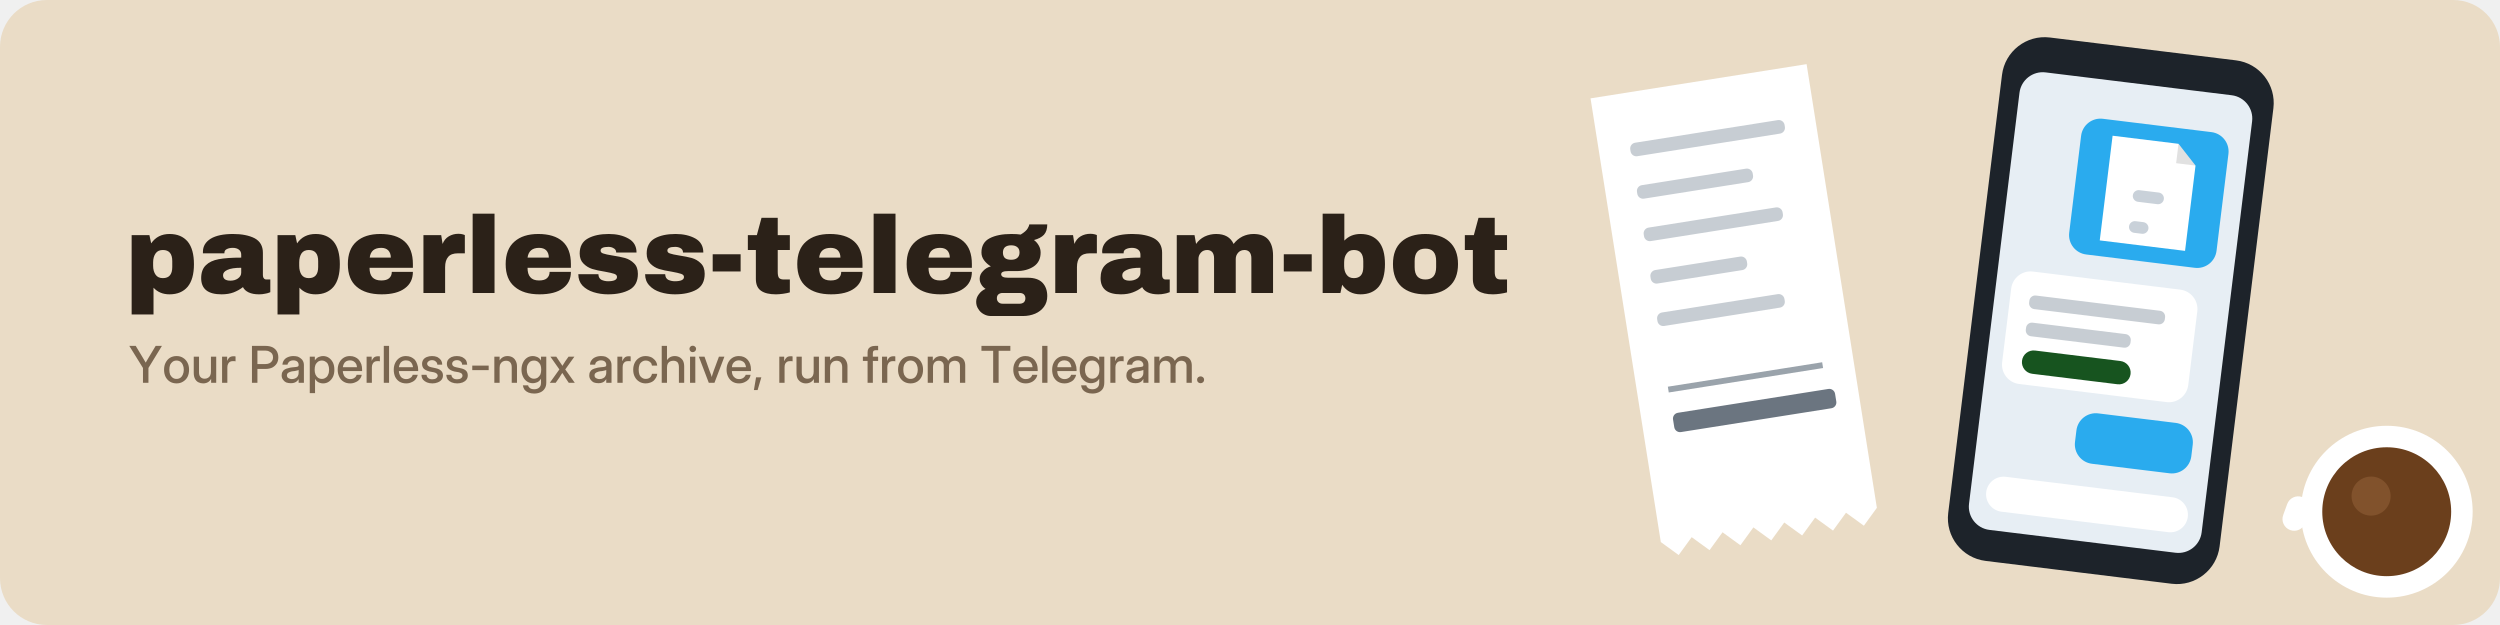
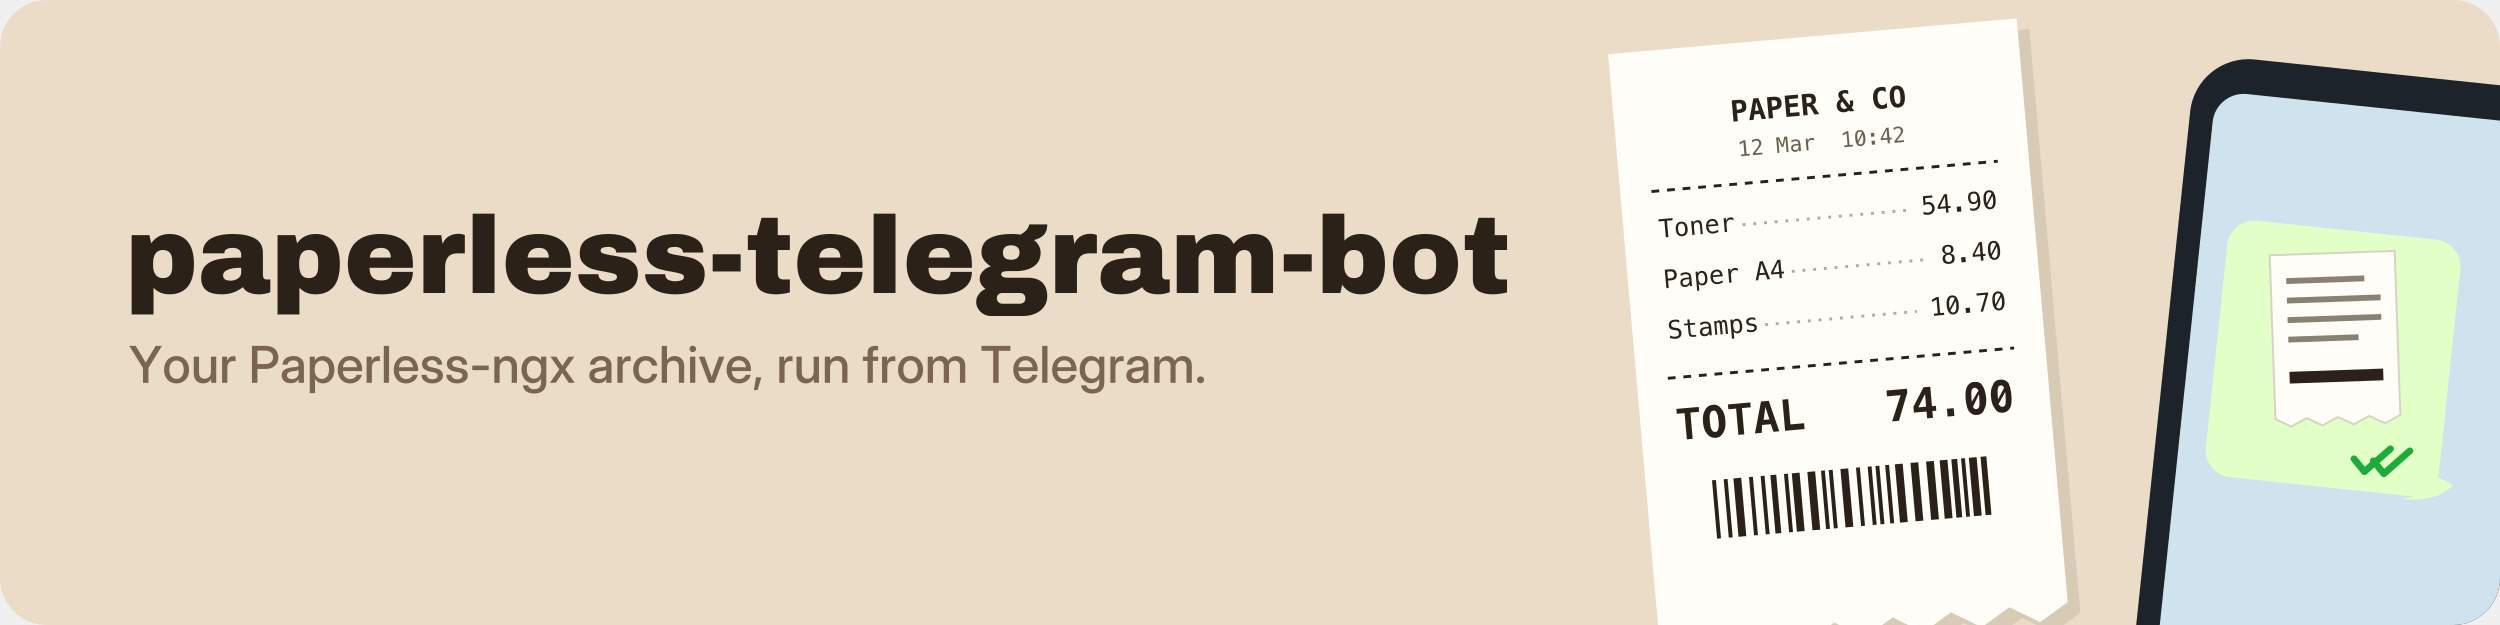
<svg xmlns="http://www.w3.org/2000/svg" viewBox="0 0 1280 320" width="1280" height="320" role="img" aria-label="paperless-telegram-bot">
  <defs>
    <clipPath id="c">
      <rect width="1280" height="320" rx="24" />
    </clipPath>
  </defs>
  <g clip-path="url(#c)">
    <rect width="1280" height="320" fill="#eadcc6" />
    <path fill="#2b2118" d="m99.3 135.3q0 7.6-3.2 11.5-3.3 3.9-9.3 3.9-5.1 0-8.2-3.4l0 13.7-11.2 0 0-40.6 9.1 0 .9 4.2q3.3-4.8 9.4-4.8 6 0 9.3 3.9 3.2 3.9 3.2 11.6zm-20.9-1l0 1.8q0 2.8 1.3 4.6 1.2 1.7 3.7 1.7 4.8 0 4.8-5.7l0-3q0-5.7-4.8-5.7-2.5 0-3.7 1.7-1.3 1.8-1.3 4.6zm56.2-4.9l0 11.5q0 1 .5 1.6 .4.6 1.3.6l2 0 0 6.5q-.1.1-.8.3-.7.3-2 .5-1.3.3-3 .3-3.2 0-5.3-1-2.1-1-2.9-2.7-2.2 1.7-4.8 2.7-2.6 1-6.2 1-10.4 0-10.4-8.3 0-4.3 2.4-6.6 2.3-2.3 6.6-3.1 4.4-.8 11.5-.8l0-1.5q0-1.7-1.2-2.6-1.2-.9-3.1-.9-1.8 0-3 .6-1.3.6-1.3 1.9l0 .3-11 0q0-.3 0-.8 0-4.2 4-6.7 4-2.4 11.4-2.4 6.8 0 11.1 2.2 4.2 2.3 4.2 7.4zm-20.4 11.5q0 2.8 3.8 2.8 2.2 0 3.8-1.1 1.7-1.2 1.7-3l0-2.5q-4.8 0-7.1 1.1-2.2 1-2.2 2.7zm59.8-5.6q0 7.6-3.2 11.5-3.3 3.9-9.2 3.9-5.2 0-8.3-3.4l0 13.7-11.2 0 0-40.6 9.1 0 .9 4.2q3.3-4.8 9.5-4.8 5.9 0 9.2 3.9 3.2 3.9 3.2 11.6zm-20.8-1l0 1.8q0 2.8 1.2 4.6 1.2 1.7 3.7 1.7 4.8 0 4.8-5.7l0-3q0-5.7-4.8-5.7-2.5 0-3.7 1.7-1.2 1.8-1.2 4.6zm58.2.9l0 1.9-22.2 0q0 3.2 1.4 4.8 1.5 1.7 4.6 1.7 2.8 0 4.1-1.2 1.3-1.2 1.3-3.2l10.8 0q0 5.4-4.1 8.4-4.1 3.1-11.9 3.1-8.3 0-12.8-3.9-4.5-3.8-4.5-11.6 0-7.6 4.4-11.5 4.4-3.9 12.2-3.9 8.1 0 12.4 3.8 4.3 3.8 4.3 11.6zm-22.1-3.3l10.8 0q0-2.3-1.3-3.7-1.3-1.3-3.6-1.3-5.3 0-5.9 5zm48.7-11.5l0 9.3-3.5 0q-3.5 0-5 1.8-1.6 1.8-1.6 5.3l0 13.2-11.1 0 0-29.6 9.1 0 .7 4.5q1-2.6 3.2-3.9 2.2-1.3 4.9-1.3 1.3 0 2.3.3 1 .3 1 .4zm4 29.6l0-40.6 11.2 0 0 40.6zm50.3-14.8l0 1.9-22.2 0q0 3.2 1.4 4.8 1.4 1.7 4.5 1.7 2.8 0 4.1-1.2 1.3-1.2 1.3-3.2l10.9 0q0 5.4-4.1 8.4-4.1 3.1-12 3.1-8.2 0-12.7-3.9-4.6-3.8-4.6-11.6 0-7.6 4.5-11.5 4.4-3.9 12.2-3.9 8.1 0 12.4 3.8 4.3 3.8 4.3 11.6zm-22.2-3.3l10.9 0q0-2.3-1.3-3.7-1.3-1.3-3.7-1.3-5.2 0-5.9 5zm55.8-2.6l-10.4 0q0-1.6-1.5-2.3-1-.6-2.5-.6-4 0-4 1.9 0 1.1 1.4 1.5 1.4.5 4.6 1 3.9.6 6.5 1.3 2.7.8 4.6 2.7 2 1.9 2 5.4 0 5.7-4.2 8.1-4.3 2.4-11.1 2.4-3.9 0-7.4-1.1-3.5-1.1-5.7-3.4-2.1-2.3-2.1-5.8l10.3 0 0 .2q.1 1.9 1.6 2.7 1.6.7 3.3.7 4.6 0 4.6-2.2 0-1.1-1.4-1.6-1.5-.5-4.8-1.1-3.9-.6-6.5-1.4-2.5-.8-4.4-2.7-2-1.9-2-5.2 0-5.4 4.2-7.7 4.1-2.3 10.7-2.3 5.9 0 10 2.3 4.2 2.3 4.2 7.2zm34.2 0l-10.4 0q0-1.6-1.4-2.3-1.1-.6-2.6-.6-4 0-4 1.9 0 1.1 1.4 1.5 1.4.5 4.6 1 3.9.6 6.5 1.3 2.7.8 4.6 2.7 2 1.9 2 5.4 0 5.7-4.2 8.1-4.3 2.4-11.1 2.4-3.9 0-7.4-1.1-3.5-1.1-5.6-3.4-2.2-2.3-2.2-5.8l10.3 0 0 .2q.1 1.9 1.6 2.7 1.6.7 3.3.7 4.7 0 4.7-2.2 0-1.1-1.5-1.6-1.5-.5-4.8-1.1-3.9-.6-6.5-1.4-2.5-.8-4.4-2.7-1.9-1.9-1.9-5.2 0-5.4 4.1-7.7 4.1-2.3 10.7-2.3 5.9 0 10.1 2.3 4.1 2.3 4.1 7.2zm4.8 9.7l0-8.8 14.3 0 0 8.8zm39.5-18.6l0 7.6-6.2 0 0 11.2q0 2.1.6 3 .7.9 2.5.9l3.1 0 0 6.6q-1.3.4-3.4.7-2.2.3-3.7.3-5 0-7.6-1.8-2.7-1.8-2.7-6.1l0-14.8-4.1 0 0-7.6 4.6 0 2.4-8.9 8.3 0 0 8.9zm37.2 14.8l0 1.9-22.2 0q0 3.2 1.4 4.8 1.4 1.7 4.5 1.7 2.8 0 4.1-1.2 1.3-1.2 1.3-3.2l10.9 0q0 5.4-4.1 8.4-4.1 3.1-12 3.1-8.2 0-12.7-3.9-4.6-3.8-4.6-11.6 0-7.6 4.5-11.5 4.4-3.9 12.2-3.9 8.1 0 12.4 3.8 4.3 3.8 4.3 11.6zm-22.2-3.3l10.9 0q0-2.3-1.3-3.7-1.3-1.3-3.7-1.3-5.3 0-5.9 5zm27.9 18.1l0-40.6 11.2 0 0 40.6zm50.3-14.8l0 1.9-22.2 0q0 3.2 1.4 4.8 1.4 1.7 4.5 1.7 2.8 0 4.1-1.2 1.3-1.2 1.3-3.2l10.9 0q0 5.4-4.1 8.4-4.1 3.1-12 3.1-8.2 0-12.7-3.9-4.6-3.8-4.6-11.6 0-7.6 4.5-11.5 4.4-3.9 12.2-3.9 8.1 0 12.4 3.8 4.3 3.8 4.3 11.6zm-22.2-3.3l10.9 0q0-2.3-1.3-3.7-1.3-1.3-3.7-1.3-5.3 0-5.9 5zm54-9q1.6 1.2 2.5 2.9 .9 1.6.9 3.5 0 4.7-3.5 7.1-3.6 2.4-8.9 2.4l-4.3 0q-3.5 0-3.5 1.6 0 .8.8 1.3 .8.5 2.7.5l10.1 0q5 0 7.5 2.5 2.5 2.6 2.5 6.9 0 3.2-1.7 5.5-1.7 2.3-4.5 3.5-2.9 1.2-6.2 1.2l-16.5 0q-2 0-3.7-1-1.7-.9-2.7-2.6-1.1-1.6-1.1-3.7 0-2.1 1.4-3.9 1.3-1.8 3.4-2.7-1.4-.9-2.2-2.3-.8-1.3-.8-2.9 0-2.2 1.7-3.9 1.6-1.8 4-2.4-2.2-1.4-3.5-3.2-1.3-1.8-1.3-3.9 0-5.1 4.2-7.3 4.2-2.2 11.1-2.2 3 0 4.8.3 2.8-1.7 3.6-3.2 .8-1.4.8-2l9.2 0q0 3.4-1.7 5.3-1.7 1.8-5.1 2.7zm-15.9 6.4q0 1.8 1 2.8 1.1.9 3.2.9 2 0 3.1-.9 1.2-1 1.2-2.8 0-1.9-1.2-2.8-1.1-.9-3.1-.9-1.9 0-3.1.9-1.1 1-1.1 2.8zm-3.1 23.4q0 1.3.9 2.1 .8.7 2 .7l8.8 0q1.2 0 2.1-.7 .8-.8.8-2.1 0-1.2-.8-2-.8-.7-2.1-.7l-8.8 0q-1.2 0-2.1.7-.8.7-.8 2zm51.2-32.3l0 9.3-3.6 0q-3.5 0-5 1.8-1.6 1.8-1.6 5.3l0 13.2-11.1 0 0-29.6 9.1 0 .7 4.5q1-2.6 3.2-3.9 2.2-1.3 5-1.3 1.2 0 2.3.3 1 .3 1 .4zm33.4 9l0 11.5q0 1 .5 1.6 .4.6 1.3.6l2.1 0 0 6.5q-.2.1-.9.3-.7.3-2 .5-1.3.3-3 .3-3.2 0-5.3-1-2.1-1-2.9-2.7-2.1 1.7-4.8 2.7-2.6 1-6.1 1-10.4 0-10.4-8.3 0-4.3 2.3-6.6 2.3-2.3 6.7-3.1 4.3-.8 11.4-.8l0-1.5q0-1.7-1.2-2.6-1.2-.9-3.1-.9-1.7 0-3 .6-1.3.6-1.3 1.9l0 .3-10.9 0q-.1-.3-.1-.8 0-4.2 4-6.7 4-2.4 11.5-2.4 6.7 0 11 2.2 4.2 2.3 4.2 7.4zm-20.4 11.5q0 2.8 3.8 2.8 2.2 0 3.9-1.1 1.6-1.2 1.6-3l0-2.5q-4.8 0-7 1.1-2.3 1-2.3 2.7zm77.2-10.1l0 19.2-11.1 0 0-17.8q0-1.9-.9-3.1-1-1.1-2.6-1.1-2 0-3.2 1.3-1.3 1.4-1.3 3.3l0 17.4-11.1 0 0-17.8q0-1.9-.9-3.1-1-1.1-2.6-1.1-2 0-3.2 1.3-1.3 1.4-1.3 3.3l0 17.4-11.1 0 0-29.6 9.1 0 .8 4.5q1.6-2.4 4.4-3.8 2.8-1.3 5.9-1.3 6.6 0 8.9 5.1 1.8-2.4 4.5-3.8 2.7-1.3 5.7-1.3 5 0 7.5 2.8 2.5 2.9 2.5 8.2zm5.5 8.2l0-8.8 14.3 0 0 8.8zm39.3-19.2q6 0 9.3 3.9 3.2 3.8 3.2 11.5 0 7.6-3.2 11.6-3.3 3.9-9.3 3.9-6.1 0-9.4-4.9l-.9 4.2-9.1 0 0-40.6 11.1 0 0 13.8q3.2-3.4 8.3-3.4zm-8.4 14.5l0 1.9q0 2.8 1.3 4.5 1.2 1.7 3.7 1.7 4.8 0 4.8-5.7l0-2.9q0-5.8-4.8-5.8-2.5 0-3.7 1.8-1.3 1.7-1.3 4.5zm58.3.9q0 7.6-4.5 11.5-4.4 4-12.2 4-7.8 0-12.2-3.9-4.4-4-4.4-11.6 0-7.6 4.4-11.5 4.4-3.9 12.2-3.9 7.8 0 12.2 3.9 4.5 4 4.5 11.5zm-22.2-1.6l0 3.2q0 6.3 5.5 6.3 5.5 0 5.5-6.3l0-3.2q0-6.3-5.5-6.3-5.5 0-5.5 6.3zm47.3-13.2l0 7.6-6.3 0 0 11.2q0 2.1.7 3 .6.9 2.4.9l3.2 0 0 6.6q-1.4.4-3.5.7-2.1.3-3.7.3-4.9 0-7.6-1.8-2.7-1.8-2.7-6.1l0-14.8-4.1 0 0-7.6 4.6 0 2.4-8.9 8.3 0 0 8.9z" />
    <path fill="#7a6650" d="m73.2 196l0-7.6-7-11.3 3.3 0 3.6 6q.5.8 1 1.7 .5.9 1 1.7l-1 0q.5-.8 1-1.7 .5-.9 1-1.7l3.6-6 3.2 0-6.9 11.3 0 7.6zm17.2.3q-1.9 0-3.4-.9-1.4-.9-2.2-2.4-.8-1.6-.8-3.7 0-2.1.8-3.6 .8-1.6 2.2-2.5 1.5-.9 3.4-.9 1.9 0 3.3.9 1.5.9 2.3 2.5 .8 1.5.8 3.6 0 2.1-.8 3.7-.8 1.5-2.3 2.4-1.4.9-3.3.9zm0-2.3q1.1 0 2-.6 .8-.6 1.2-1.6 .5-1.1.5-2.5 0-1.4-.5-2.5-.4-1-1.2-1.6-.9-.6-2-.6-1.2 0-2 .6-.8.6-1.3 1.6-.4 1.1-.4 2.5 0 1.4.4 2.5 .5 1 1.3 1.6 .8.6 2 .6zm13.6 2.3q-1.3 0-2.5-.6-1.1-.6-1.7-1.8-.6-1.2-.6-3l0-8.3 2.7 0 0 8q0 1.6.7 2.4 .8.9 2.2.9 .9 0 1.6-.4 .8-.4 1.2-1.2 .4-.8.4-2l0-7.7 2.7 0 0 13.4-2.6 0 0-3.3 .6 0q-.7 1.8-1.8 2.7-1.2.9-2.9.9zm9.7-.3l0-13.4 2.6 0 0 2.2 0 0q.4-1.1 1.2-1.8 .8-.6 2.1-.6 .3 0 .5 0 .3.1.5.1l0 2.5q-.2 0-.6-.1-.4 0-.9 0-.7 0-1.3.3-.7.4-1 1.1-.4.7-.4 1.8l0 7.9zm15.3 0l0-18.9 7 0q2 0 3.5.7 1.4.7 2.2 2 .8 1.4.8 3.2 0 1.8-.8 3.1-.8 1.3-2.3 2.1-1.5.7-3.5.7l-5.5 0 0-2.5 5.4 0q1.3 0 2.1-.4 .9-.4 1.4-1.2 .5-.8.5-1.8 0-1.1-.5-1.9-.5-.7-1.4-1.1-.8-.5-2.1-.5l-4 0 0 16.5zm19.9.2q-1.3 0-2.4-.4-1-.5-1.6-1.4-.7-.9-.7-2.2 0-1.2.5-1.9 .4-.8 1.2-1.2 .7-.4 1.7-.6 .9-.3 1.9-.4 1.3-.1 2-.2 .8-.1 1.1-.3 .3-.2.3-.7l0-.1q0-.7-.3-1.2-.3-.5-.9-.8-.7-.3-1.5-.3-.9 0-1.5.3-.7.3-1 .8-.4.5-.5 1.1l-2.6 0q.1-1.3.8-2.3 .7-1 1.9-1.5 1.3-.6 2.9-.6 1.3 0 2.3.3 .9.4 1.6 1 .7.5 1.1 1.4 .4.8.4 1.8l0 9.2-2.7 0 0-1.9 0 0q-.3.5-.8 1-.5.5-1.3.8-.7.3-1.9.3zm.5-2.1q1.2 0 2-.5 .8-.4 1.1-1.1 .4-.7.4-1.5l0-1.6q-.1.1-.4.2-.4.1-.8.2-.4.1-1 .2-.5.1-1 .1-.7.1-1.4.4-.6.2-1 .6-.4.4-.4 1.1 0 .6.3 1 .3.4.9.6 .6.3 1.3.3zm9.2 7.2l0-18.7 2.6 0 0 1.9 0 0q.5-.7 1.1-1.2 .6-.5 1.4-.7 .8-.3 1.7-.3 1.7 0 3 .9 1.3.9 2.1 2.5 .7 1.5.7 3.6 0 2.1-.7 3.6-.8 1.6-2.1 2.5-1.3.9-3 .9-.9 0-1.7-.3-.7-.2-1.3-.7-.7-.6-1.1-1.3l0 0 0 7.3zm6.2-7.3q1.1 0 1.9-.6 .9-.5 1.3-1.6 .5-1 .5-2.5 0-1.5-.5-2.6-.4-1-1.3-1.5-.8-.6-1.9-.6-1.1 0-2 .6-.8.6-1.3 1.6-.4 1.1-.4 2.5 0 1.4.4 2.4 .5 1.1 1.3 1.7 .9.6 2 .6zm14.5 2.3q-2 0-3.4-.9-1.5-.9-2.2-2.5-.8-1.6-.8-3.6 0-2 .8-3.6 .8-1.6 2.2-2.5 1.4-.9 3.2-.9 1.5 0 2.6.5 1.2.5 2 1.4 .8 1 1.3 2.3 .4 1.2.4 2.8l0 .7-11.3 0 0-2 9.9 0-1.2.6q0-1.2-.4-2.2-.5-.9-1.3-1.4-.8-.5-1.9-.5-1.1 0-2 .5-.8.5-1.2 1.4-.5 1-.5 2.2l0 1.2q0 1.2.5 2.2 .4 1 1.3 1.5 .8.6 2 .6 .9 0 1.6-.3 .6-.3 1.1-.8 .4-.4.6-1.1l2.6 0q-.2 1.3-1.1 2.3-.8 1-2.1 1.5-1.2.6-2.7.6zm8.4-.3l0-13.4 2.6 0 0 2.2 0 0q.4-1.1 1.2-1.8 .8-.6 2.1-.6 .3 0 .5 0 .3.1.4.1l0 2.5q-.1 0-.5-.1-.4 0-.9 0-.7 0-1.3.3-.7.4-1 1.1-.4.7-.4 1.8l0 7.9zm11.5-18.9l0 18.9-2.7 0 0-18.9zm8.8 19.2q-2 0-3.5-.9-1.4-.9-2.2-2.5-.7-1.6-.7-3.6 0-2 .8-3.6 .8-1.6 2.2-2.5 1.4-.9 3.2-.9 1.4 0 2.6.5 1.1.5 2 1.4 .8 1 1.2 2.3 .5 1.2.5 2.8l0 .7-11.3 0 0-2 9.9 0-1.2.6q0-1.2-.5-2.2-.4-.9-1.2-1.4-.8-.5-2-.5-1.1 0-1.9.5-.8.5-1.2 1.4-.5 1-.5 2.2l0 1.2q0 1.2.5 2.2 .4 1 1.2 1.5 .9.6 2.1.6 .9 0 1.5-.3 .7-.3 1.2-.8 .4-.4.6-1.1l2.6 0q-.3 1.3-1.1 2.3-.8 1-2.1 1.5-1.2.6-2.7.6zm13.4 0q-1.6 0-2.8-.5-1.2-.5-2-1.4-.8-1-.8-2.5l2.6 0q.1 1.1.9 1.7 .7.6 2 .6 1.3 0 2-.5 .8-.6.8-1.4 0-.6-.6-1.1-.5-.4-1.4-.6l-2.2-.4q-1.9-.5-2.9-1.4-.9-1-.9-2.5 0-1.2.6-2.1 .6-.9 1.8-1.4 1.2-.5 2.7-.5 1.5 0 2.7.5 1.1.6 1.8 1.5 .7 1 .7 2.4l-2.5 0q0-1-.8-1.6-.7-.7-1.9-.7-1.1 0-1.8.6-.7.5-.7 1.3 0 .6.6 1.1 .5.4 1.4.6l2.3.5q1.9.4 2.8 1.3 1 .9 1 2.4 0 1.3-.7 2.2-.7.9-2 1.4-1.2.5-2.7.5zm12.7 0q-1.5 0-2.8-.5-1.2-.5-2-1.4-.7-1-.8-2.5l2.6 0q.1 1.1.9 1.7 .7.6 2 .6 1.3 0 2-.5 .8-.6.8-1.4 0-.6-.5-1.1-.6-.4-1.4-.6l-2.3-.4q-1.9-.5-2.8-1.4-1-1-1-2.5 0-1.2.6-2.1 .7-.9 1.8-1.4 1.2-.5 2.7-.5 1.5 0 2.7.5 1.2.6 1.9 1.5 .6 1 .7 2.4l-2.6 0q0-1-.7-1.6-.7-.7-1.9-.7-1.2 0-1.9.6-.6.5-.6 1.3 0 .6.5 1.1 .5.4 1.4.6l2.3.5q2 .4 2.9 1.3 .9.9.9 2.4 0 1.3-.7 2.2-.7.9-1.9 1.4-1.3.5-2.8.5zm16.1-9.1l0 2.3-8.4 0 0-2.3zm5.6 1.1l0 7.7-2.7 0 0-13.4 2.7 0 0 3.3-.6 0q.6-1.8 1.8-2.7 1.2-.9 2.8-.9 1.4 0 2.5.6 1.1.6 1.7 1.8 .7 1.2.7 2.9l0 8.4-2.7 0 0-8q0-1.6-.8-2.5-.7-.8-2.1-.8-1 0-1.7.4-.7.4-1.1 1.1-.5.8-.5 2.1zm17.7 13.2q-1.6 0-2.9-.5-1.2-.5-2-1.4-.7-1-.9-2.3l2.7 0q.1.7.6 1.1 .4.5 1.1.7 .6.2 1.4.2 1.7 0 2.6-.9 .9-.8.9-2.5l0-2 0 0q-.5.8-1.1 1.3-.6.5-1.4.7-.8.3-1.7.3-1.7 0-3-.9-1.3-.9-2-2.4-.8-1.6-.8-3.6 0-2.1.8-3.7 .7-1.5 2-2.4 1.3-.9 3-.9 .9 0 1.7.3 .8.2 1.4.7 .7.5 1.1 1.3l0 0 0-2 2.7 0 0 13.2q0 2.1-.9 3.3-.8 1.2-2.2 1.8-1.4.6-3.1.6zm-.1-7.6q1.1 0 2-.6 .8-.6 1.3-1.6 .4-1.1.4-2.5 0-1.4-.4-2.4-.5-1-1.3-1.6-.9-.6-2-.6-1.1 0-1.9.5-.8.6-1.3 1.6-.5 1-.5 2.5 0 1.5.5 2.6 .5 1 1.3 1.5 .8.6 1.9.6zm8.1 2.1l5.5-7.7 0 1.7-5.2-7.4 3 0 1.6 2.4q.6.8 1.1 1.6 .5.8 1 1.6l-1.1 0q.5-.8 1-1.6 .5-.8 1-1.6l1.7-2.4 3 0-5.3 7.4 0-1.7 5.5 7.7-3.1 0-1.8-2.7q-.5-.8-1-1.6-.5-.7-1-1.5l1 0q-.5.8-1 1.5-.5.8-1 1.6l-1.9 2.7zm24.9.2q-1.3 0-2.4-.4-1-.5-1.6-1.4-.7-.9-.7-2.2 0-1.2.5-1.9 .4-.8 1.2-1.2 .7-.4 1.7-.6 .9-.3 1.9-.4 1.3-.1 2-.2 .8-.1 1.1-.3 .3-.2.3-.7l0-.1q0-.7-.3-1.2-.3-.5-.9-.8-.7-.3-1.5-.3-.9 0-1.5.3-.7.3-1.1.8-.3.5-.4 1.1l-2.6 0q0-1.3.8-2.3 .7-1 1.9-1.5 1.3-.6 2.9-.6 1.3 0 2.3.3 .9.4 1.6 1 .7.5 1.1 1.4 .4.8.4 1.8l0 9.2-2.7 0 0-1.9 0 0q-.3.5-.8 1-.5.5-1.3.8-.7.3-1.9.3zm.5-2.1q1.2 0 2-.5 .8-.4 1.1-1.1 .4-.7.4-1.5l0-1.6q-.1.1-.4.2-.4.1-.8.2-.4.1-1 .2-.5.1-1 .1-.7.1-1.4.4-.6.2-1 .6-.4.4-.4 1.1 0 .6.3 1 .3.4.9.6 .6.3 1.3.3zm9.2 1.9l0-13.4 2.5 0 0 2.2 .1 0q.4-1.1 1.2-1.8 .7-.6 2-.6 .3 0 .6 0 .2.1.4.1l0 2.5q-.1 0-.5-.1-.4 0-.9 0-.8 0-1.4.3-.6.4-1 1.1-.3.7-.3 1.8l0 7.9zm14.5.3q-1.9 0-3.3-.9-1.5-.9-2.3-2.5-.8-1.5-.8-3.6 0-2 .8-3.6 .8-1.6 2.3-2.5 1.4-.9 3.3-.9 1.2 0 2.3.4 1 .3 1.7 1 .8.6 1.3 1.5 .5.9.6 2l-2.7 0q-.1-.6-.3-1.1-.3-.4-.7-.8-.4-.3-.9-.5-.6-.2-1.3-.2-1.1 0-1.9.6-.9.6-1.3 1.6-.4 1.1-.4 2.5 0 1.4.4 2.5 .4 1 1.3 1.6 .8.6 1.9.6 .7 0 1.3-.2 .5-.2.9-.5 .4-.4.6-.8 .3-.5.4-1.1l2.7 0q-.1 1.1-.6 1.9-.5.9-1.2 1.6-.8.7-1.8 1-1.1.4-2.3.4zm10.9-8l0 7.7-2.7 0 0-18.9 2.7 0 0 8.8-.7 0q.6-1.8 1.8-2.7 1.2-.9 2.9-.9 1.3 0 2.4.6 1.1.6 1.8 1.8 .6 1.2.6 2.9l0 8.4-2.7 0 0-8q0-1.6-.7-2.5-.8-.8-2.2-.8-.9 0-1.7.4-.7.4-1.1 1.1-.4.8-.4 2.1zm11.8 7.7l0-13.4 2.7 0 0 13.4zm1.4-15.7q-.8 0-1.2-.5-.5-.5-.5-1.2 0-.7.5-1.1 .4-.5 1.2-.5 .7 0 1.2.5 .5.4.5 1.1 0 .7-.5 1.2-.5.5-1.2.5zm8.2 15.7l-5.1-13.4 2.9 0 2.6 7.3q.4 1.1.8 2.1 .3 1.1.6 2.1l-.6 0q.3-1 .6-2.1 .4-1 .7-2.1l2.7-7.3 2.8 0-5.1 13.4zm15.5.3q-2 0-3.4-.9-1.4-.9-2.2-2.5-.8-1.6-.8-3.6 0-2 .8-3.6 .8-1.6 2.2-2.5 1.4-.9 3.3-.9 1.4 0 2.6.5 1.1.5 1.9 1.4 .9 1 1.3 2.3 .4 1.2.4 2.8l0 .7-11.3 0 0-2 9.9 0-1.1.6q0-1.2-.5-2.2-.4-.9-1.3-1.4-.8-.5-1.9-.5-1.1 0-1.9.5-.8.5-1.3 1.4-.4 1-.4 2.2l0 1.2q0 1.2.4 2.2 .5 1 1.3 1.5 .8.6 2.1.6 .8 0 1.5-.3 .7-.3 1.1-.8 .5-.4.7-1.1l2.5 0q-.2 1.3-1 2.3-.9 1-2.1 1.5-1.3.6-2.8.6zm7.6 3.4l1.1-6.5 2.7 0-1.9 6.5zm13-3.7l0-13.4 2.5 0 0 2.2 .1 0q.4-1.1 1.2-1.8 .7-.6 2-.6 .3 0 .6 0 .2.1.4.1l0 2.5q-.1 0-.5-.1-.4 0-.9 0-.8 0-1.4.3-.6.4-1 1.1-.3.7-.3 1.8l0 7.9zm13.6.3q-1.3 0-2.4-.6-1.1-.6-1.8-1.8-.6-1.2-.6-3l0-8.3 2.7 0 0 8q0 1.6.8 2.4 .7.9 2.1.9 .9 0 1.7-.4 .7-.4 1.1-1.2 .4-.8.4-2l0-7.7 2.7 0 0 13.4-2.6 0 0-3.3 .6 0q-.6 1.8-1.8 2.7-1.2.9-2.9.9zm12.4-8l0 7.7-2.7 0 0-13.4 2.7 0 0 3.3-.6 0q.6-1.8 1.8-2.7 1.2-.9 2.8-.9 1.4 0 2.5.6 1.1.6 1.7 1.8 .7 1.2.7 2.9l0 8.4-2.7 0 0-8q0-1.6-.8-2.5-.7-.8-2.1-.8-1 0-1.7.4-.7.4-1.1 1.1-.5.8-.5 2.1zm24.6-5.7l0 2.2-7.8 0 0-2.2zm-5.4 13.4l0-15.6q0-1 .4-1.8 .5-.7 1.3-1.1 .9-.4 2.1-.4 .5 0 1 0 .4 0 .6 0l0 2.2q-.1 0-.5 0-.4 0-.7 0-.8 0-1.2.4-.3.3-.3 1.2l0 15.1zm7.4 0l0-13.4 2.6 0 0 2.2 0 0q.4-1.1 1.2-1.8 .8-.6 2.1-.6 .3 0 .5 0 .3.1.4.1l0 2.5q-.1 0-.5-.1-.4 0-.9 0-.7 0-1.3.3-.7.4-1 1.1-.4.7-.4 1.8l0 7.9zm14.6.3q-1.9 0-3.4-.9-1.4-.9-2.2-2.4-.8-1.6-.8-3.7 0-2.1.8-3.6 .8-1.6 2.2-2.5 1.5-.9 3.4-.9 1.9 0 3.4.9 1.4.9 2.2 2.5 .8 1.5.8 3.6 0 2.1-.8 3.7-.8 1.5-2.2 2.4-1.5.9-3.4.9zm0-2.3q1.1 0 2-.6 .8-.6 1.2-1.6 .5-1.1.5-2.5 0-1.4-.5-2.5-.4-1-1.2-1.6-.9-.6-2-.6-1.1 0-2 .6-.8.6-1.3 1.6-.4 1.1-.4 2.5 0 1.4.4 2.5 .5 1 1.3 1.6 .8.6 2 .6zm8.8 2l0-13.4 2.6 0 0 2.8-.3 0q.4-1 1.1-1.7 .6-.7 1.4-1 .9-.4 1.8-.4 1.5 0 2.7.9 1.1.9 1.3 2.2l-.4 0q.3-.9.9-1.6 .6-.7 1.6-1.1 .9-.4 2-.4 1.2 0 2.2.6 1.1.5 1.7 1.6 .6 1.1.6 2.7l0 8.8-2.7 0 0-8.6q0-1.4-.8-2.1-.8-.6-1.9-.6-.9 0-1.6.4-.6.3-1 1-.3.7-.3 1.5l0 8.4-2.7 0 0-8.8q0-1.1-.7-1.8-.7-.7-1.9-.7-.8 0-1.4.3-.7.4-1.1 1.1-.4.8-.4 1.8l0 8.1zm27.5-16.4l0-2.5 14.8 0 0 2.5-6 0 0 16.4-2.8 0 0-16.4zm22.7 16.7q-2 0-3.4-.9-1.5-.9-2.2-2.5-.8-1.6-.8-3.6 0-2 .8-3.6 .8-1.6 2.2-2.5 1.4-.9 3.2-.9 1.5 0 2.6.5 1.2.5 2 1.4 .8 1 1.3 2.3 .4 1.2.4 2.8l0 .7-11.3 0 0-2 9.9 0-1.2.6q0-1.2-.4-2.2-.5-.9-1.3-1.4-.8-.5-1.9-.5-1.1 0-1.9.5-.9.5-1.3 1.4-.5 1-.5 2.2l0 1.2q0 1.2.5 2.2 .4 1 1.3 1.5 .8.6 2 .6 .9 0 1.6-.3 .7-.3 1.1-.8 .4-.4.6-1.1l2.6 0q-.2 1.3-1.1 2.3-.8 1-2 1.5-1.3.6-2.8.6zm11.1-19.2l0 18.9-2.7 0 0-18.9zm8.7 19.2q-1.9 0-3.4-.9-1.4-.9-2.2-2.5-.7-1.6-.7-3.6 0-2 .8-3.6 .8-1.6 2.2-2.5 1.4-.9 3.2-.9 1.4 0 2.6.5 1.1.5 2 1.4 .8 1 1.2 2.3 .5 1.2.5 2.8l0 .7-11.3 0 0-2 9.9 0-1.2.6q0-1.2-.5-2.2-.4-.9-1.2-1.4-.9-.5-2-.5-1.1 0-1.9.5-.8.5-1.3 1.4-.4 1-.4 2.2l0 1.2q0 1.2.4 2.2 .5 1 1.3 1.5 .9.6 2.1.6 .9 0 1.5-.3 .7-.3 1.2-.8 .4-.4.6-1.1l2.6 0q-.3 1.3-1.1 2.3-.8 1-2.1 1.5-1.2.6-2.8.6zm14.3 5.2q-1.6 0-2.9-.5-1.2-.5-2-1.4-.7-1-.9-2.3l2.7 0q.1.7.6 1.1 .4.5 1.1.7 .6.2 1.4.2 1.6 0 2.6-.9 .9-.8.9-2.5l0-2 0 0q-.5.8-1.1 1.3-.7.5-1.4.7-.8.3-1.7.3-1.7 0-3-.9-1.3-.9-2.1-2.4-.7-1.6-.7-3.6 0-2.1.7-3.7 .8-1.5 2.1-2.4 1.3-.9 3-.9 .9 0 1.7.3 .7.2 1.4.7 .6.5 1.1 1.3l0 0 0-2 2.6 0 0 13.2q0 2.1-.8 3.3-.8 1.2-2.2 1.8-1.4.6-3.1.6zm-.1-7.6q1.1 0 2-.6 .8-.6 1.3-1.6 .4-1.1.4-2.5 0-1.4-.4-2.4-.5-1-1.3-1.6-.9-.6-2-.6-1.1 0-1.9.5-.8.6-1.3 1.6-.5 1-.5 2.5 0 1.5.5 2.6 .5 1 1.3 1.5 .8.6 1.9.6zm9.3 2.1l0-13.4 2.5 0 0 2.2 .1 0q.3-1.1 1.1-1.8 .8-.6 2.1-.6 .3 0 .6 0 .2.1.4.1l0 2.5q-.2 0-.6-.1-.4 0-.8 0-.8 0-1.4.3-.6.4-1 1.1-.4.7-.4 1.8l0 7.9zm12.9.2q-1.4 0-2.4-.4-1.1-.5-1.7-1.4-.6-.9-.6-2.2 0-1.2.5-1.9 .4-.8 1.1-1.2 .8-.4 1.7-.6 1-.3 2-.4 1.3-.1 2-.2 .7-.1 1.1-.3 .3-.2.3-.7l0-.1q0-.7-.4-1.2-.3-.5-.9-.8-.6-.3-1.4-.3-.9 0-1.5.3-.7.3-1.1.8-.4.5-.4 1.1l-2.7 0q.1-1.3.8-2.3 .7-1 2-1.5 1.2-.6 2.9-.6 1.2 0 2.2.3 1 .4 1.7 1 .7.5 1.1 1.4 .3.8.3 1.8l0 9.2-2.6 0 0-1.9-.1 0q-.2.5-.7 1-.5.5-1.3.8-.8.3-1.9.3zm.5-2.1q1.2 0 2-.5 .7-.4 1.1-1.1 .4-.7.4-1.5l0-1.6q-.2.1-.5.2-.3.1-.7.2-.5.1-1 .2-.5.1-1 .1-.8.1-1.4.4-.6.2-1 .6-.4.4-.4 1.1 0 .6.3 1 .3.4.9.6 .5.3 1.3.3zm9.1 1.9l0-13.4 2.6 0 0 2.8-.2 0q.4-1 1-1.7 .7-.7 1.5-1 .8-.4 1.7-.4 1.6 0 2.7.9 1.1.9 1.4 2.2l-.4 0q.2-.9.9-1.6 .6-.7 1.5-1.1 .9-.4 2-.4 1.3 0 2.3.6 1 .5 1.6 1.6 .6 1.1.6 2.7l0 8.8-2.7 0 0-8.6q0-1.4-.8-2.1-.8-.6-1.9-.6-.8 0-1.5.4-.6.3-1 1-.4.7-.4 1.5l0 8.4-2.6 0 0-8.8q0-1.1-.7-1.8-.8-.7-1.9-.7-.8 0-1.5.3-.7.4-1.1 1.1-.4.8-.4 1.8l0 8.1zm23.7.2q-.7 0-1.3-.5-.5-.5-.5-1.3 0-.7.5-1.2 .6-.5 1.3-.5 .7 0 1.3.5 .5.5.5 1.2 0 .8-.5 1.3-.6.5-1.3.5z" />
-     <g transform="rotate(-9 890 170)">
-       <path d="M834 40h112v230l-8 8l-8 -8l-8 8l-8 -8l-8 8l-8 -8l-8 8l-8 -8l-8 8l-8 -8l-8 8l-8 -8l-8 8l-8 -8z" fill="#ffffff" />
-       <rect x="850" y="66" width="80" height="7" rx="3" fill="#c7cdd3" />
-       <rect x="850" y="88" width="60" height="7" rx="3" fill="#c7cdd3" />
-       <rect x="850" y="110" width="72" height="7" rx="3" fill="#c7cdd3" />
-       <rect x="850" y="132" width="50" height="7" rx="3" fill="#c7cdd3" />
-       <rect x="850" y="154" width="66" height="7" rx="3" fill="#c7cdd3" />
-       <rect x="850" y="192" width="80" height="3" fill="#9aa3ab" />
-       <rect x="850" y="206" width="84" height="10" rx="3" fill="#6b7580" />
+     <g transform="rotate(-5 941 168)">
+       <path d="M836 18h210v300l-15 9l-15 -9l-15 9l-15 -9l-15 9l-15 -9l-15 9l-15 -9l-15 9l-15 -9l-15 9l-15 -9l-15 9l-15 -9z" fill="#000" opacity=".08" transform="translate(6 6)" />
+       <path d="M836 18h210v300l-15 9l-15 -9l-15 9l-15 -9l-15 9l-15 -9l-15 9l-15 -9l-15 9l-15 -9l-15 9l-15 -9l-15 9l-15 -9z" fill="#fffdf8" />
+       <path fill="#2b2118" d="m899.2 48.9l0 3.2 .9 0q1 0 1.5-.4 .4-.3 .4-1.2 0-.9-.4-1.3-.5-.3-1.5-.3zm-2.2-1.8l3 0q2.3 0 3.3 .8 .9 .8 .9 2.6 0 1.8-.9 2.6-1 .8-3.3 .8l-.8 0 0 4.1-2.2 0zm12.4 1.9l-1 4.5 2 0zm-1.3-1.9l2.6 0 3 10.9-2.2 0-.7-2.7-2.9 0-.6 2.7-2.2 0zm9.2 1.8l0 3.2 .8 0q1.1 0 1.5-.4 .5-.3 .5-1.2 0-.9-.5-1.3-.4-.3-1.5-.3zm-2.2-1.8l3 0q2.2 0 3.2 .8 1 .8 1 2.6 0 1.8-1 2.6-1 .8-3.2 .8l-.8 0 0 4.1-2.2 0zm15.9 10.9l-6.8 0 0-10.9 6.8 0 0 1.9-4.7 0 0 2.3 4.2 0 0 1.9-4.2 0 0 2.9 4.7 0zm6.9-5.2q.3 .1 .5 .3 .3 .3 .6 1l2 3.9-2.4 0-1.3-2.8q-.1-.1-.1-.3-.6-1.2-1.4-1.2l-.7 0 0 4.3-2.2 0 0-10.9 3.2 0q2.1 0 3 .7 .9 .8 .9 2.4 0 1.2-.5 1.8-.6 .7-1.6 .8zm-2.8-3.9l0 3 1 0q.9 0 1.3-.4 .4-.3 .4-1.1 0-.8-.4-1.2-.4-.3-1.3-.3zm21.3 8.6q-.5 .3-1.2 .5-.6 .2-1.2 .2-1.7 0-2.7-.9-1-1-1-2.5 0-1.1 .5-2 .5-.8 1.6-1.5-.4-.6-.6-1-.2-.5-.2-1 0-1.2 .8-1.8 .8-.6 2.3-.6 .6 0 1.1 0 .5 .1 1 .3l0 1.9q-.5-.3-1-.4-.4-.2-.9-.2-.6 0-.9 .2-.3 .2-.3 .6 0 .3 .2 .8 .3 .4 .8 1.2l2.2 3.5q.2-.3 .3-.7 .1-.3 .1-.7 0-.3-.1-.5 0-.2 0-.4l1.7 0 0 .4q0 1.1-.2 1.9-.3 .8-.8 1.4l1.2 1.8-2.3 0zm-3.1-4.9q-.5 .4-.8 .8-.2 .4-.2 1 0 .9 .6 1.5 .5 .6 1.4 .6 .2 0 .4-.1 .2 0 .4-.1 0 0 .1 0 .2-.1 .3-.2zm22.7 5.1q-.5 .2-1.1 .4-.5 .1-1.2 .1-2.2 0-3.3-1.4-1.2-1.5-1.2-4.3 0-2.7 1.2-4.2 1.1-1.4 3.3-1.4 .7 0 1.2 .1 .6 .1 1.1 .4l0 2.4q-.5-.5-1.1-.8-.5-.2-1.1-.2-1.1 0-1.7 .9-.6 1-.6 2.8 0 1.9 .6 2.8 .6 1 1.7 1 .6 0 1.1-.3 .6-.2 1.1-.7zm5.6-8.9q-.8 0-1.2 .9-.4 .9-.4 2.8 0 2 .4 2.9 .4 .9 1.2 .9 .9 0 1.3-.9 .3-.9 .3-2.9 0-1.9-.3-2.8-.4-.9-1.3-.9zm-3.8 3.7q0-2.8 1-4.2 .9-1.4 2.8-1.4 1.9 0 2.9 1.4 1 1.4 1 4.2 0 2.8-1 4.3-1 1.4-2.9 1.4-1.9 0-2.8-1.4-1-1.5-1-4.3z" />
+       <path fill="#6b5f52" d="m899.4 75.1l1.7 0 0-6.1-2 1 0-1 2-1 1.1 0 0 7.1 1.6 0 0 .9-4.4 0zm7.2 0l3.7 0 0 .9-4.9 0 0-.9q1-1.1 1.7-1.9 .8-.8 1.1-1.1 .5-.7 .7-1.1 .2-.4 .2-.8 0-.7-.4-1.1-.4-.4-1.1-.4-.5 0-1 .2-.5 .2-1.1 .6l0-1.1q.5-.3 1-.4 .6-.2 1.1-.2 1.2 0 1.9 .7 .7 .6 .7 1.6 0 .5-.2 1-.3 .5-.8 1.2-.3 .3-.9 .9-.5 .7-1.7 1.9zm11.4-7.1l1.5 0 1.4 4.1 1.3-4.1 1.5 0 0 8-1 0 0-7.1-1.4 4.2-.9 0-1.4-4.2 0 7.1-1 0zm10.2 5l-.3 0q-.9 0-1.3 .3-.5 .3-.5 .9 0 .5 .4 .8 .3 .3 .9 .3 .8 0 1.3-.5 .4-.6 .4-1.6l0-.2zm1.9-.4l0 3.4-1 0 0-.9q-.3 .5-.8 .8-.4 .3-1.1 .3-.9 0-1.5-.6-.5-.5-.5-1.4 0-1 .6-1.5 .7-.5 2-.5l1.3 0 0-.2q0-.7-.3-1-.4-.3-1.2-.3-.5 0-1 .1-.5 .2-1 .4l0-.9q.5-.3 1-.4 .6-.1 1-.1 .8 0 1.3 .3 .5 .2 .9 .6 .2 .3 .2 .7 .1 .4 .1 1.2zm7.2-1.4q-.3-.2-.7-.3-.3-.1-.7-.1-.9 0-1.4 .5-.5 .6-.5 1.7l0 3-1 0 0-6 1 0 0 1.2q.3-.7 .8-1 .5-.4 1.2-.4 .3 0 .7 .1 .3 .1 .6 .3zm15.1 3.9l1.7 0 0-6.1-2 1 0-1 2-1 1 0 0 7.1 1.7 0 0 .9-4.4 0zm8.5-7.2q1.2 0 1.9 1 .7 1.1 .7 3.1 0 2.1-.7 3.1-.7 1.1-1.9 1.1-1.3 0-2-1.1-.6-1-.6-3.1 0-2 .6-3.1 .7-1 2-1zm0 7.4q.7 0 1.1-.8 .4-.8 .4-2.5 0-.9-.1-1.6l-2.6 4q.4 .9 1.2 .9zm0-6.6q-.8 0-1.2 .8-.3 .8-.3 2.5 0 .8 .1 1.4l2.5-4q-.4-.7-1.1-.7zm5.6 1.3l1.7 0 0 1.9-1.7 0zm0 4l1.7 0 0 2-1.7 0zm8.2-5l-2.5 4.2 2.5 0zm-.1-1l1.2 0 0 5.2 1.1 0 0 .9-1.1 0 0 1.9-1.1 0 0-1.9-3.4 0 0-1zm4.8 7.1l3.7 0 0 .9-4.9 0 0-.9q1-1.1 1.8-1.9 .7-.8 1-1.1 .6-.7 .8-1.1 .1-.4 .1-.8 0-.7-.3-1.1-.4-.4-1.1-.4-.5 0-1.1 .2-.5 .2-1.1 .6l0-1.1q.6-.3 1.1-.4 .5-.2 1-.2 1.2 0 1.9 .7 .8 .6 .8 1.6 0 .5-.3 1-.2 .5-.8 1.2-.3 .3-.8 .9-.6 .7-1.8 1.9z" />
+       <path d="M852 90h178" stroke="#2b2118" stroke-width="1.5" stroke-dasharray="4 4" />
+       <path fill="#2b2118" d="m854.3 104.5l7.2 0 0 1.1-2.9 0 0 8.4-1.3 0 0-8.4-3 0zm11.4 3.2q-.9 0-1.3 .7-.5 .7-.5 2.1 0 1.3 .5 2 .4 .7 1.3 .7 .9 0 1.4-.7 .4-.7 .4-2 0-1.4-.4-2.1-.5-.7-1.4-.7zm0-1q1.5 0 2.3 1 .8 .9 .8 2.8 0 1.8-.8 2.7-.8 1-2.3 1-1.4 0-2.2-1-.8-.9-.8-2.7 0-1.9 .8-2.8 .8-1 2.2-1zm10.6 2.9l0 4.4-1.1 0 0-4.4q0-1-.4-1.4-.3-.5-1-.5-.9 0-1.3 .6-.4 .6-.4 1.7l0 4-1.2 0 0-7.1 1.2 0 0 1.1q.3-.7 .8-1 .5-.3 1.3-.3 1.1 0 1.6 .7 .5 .7 .5 2.2zm8.3 .3l0 .5-5.1 0 0 .1q0 1.4 .6 2.1 .6 .6 1.7 .6 .6 0 1.2-.2 .6-.2 1.3-.5l0 1.1q-.7 .3-1.3 .4-.6 .2-1.2 .2-1.7 0-2.6-1-.9-1-.9-2.7 0-1.7 .9-2.8 .9-1 2.4-1 1.4 0 2.2 .9 .7 1 .8 2.3zm-1.2-.4q-.1-.7-.5-1.3-.5-.5-1.3-.5-.9 0-1.4 .6-.6 .5-.6 1.2zm9.2-1.1q-.3-.3-.7-.5-.4-.1-.9-.1-1.1 0-1.6 .7-.6 .7-.6 2l0 3.5-1.2 0 0-7.1 1.2 0 0 1.4q.3-.8 .9-1.2 .6-.4 1.4-.4 .4 0 .8 .1 .4 .1 .7 .4z" />
+       <path fill="#2b2118" d="m990.2 104.5l4.8 0 0 1.1-3.7 0 0 2.3q.3-.1 .6-.1 .3-.1 .6-.1 1.4 0 2.3 .9 .9 .9 .9 2.4 0 1.5-1 2.3-.9 .9-2.4 .9-.8 0-1.4-.1-.6-.1-1.1-.3l0-1.3q.6 .3 1.1 .4 .6 .2 1.3 .2 1 0 1.6-.6 .6-.5 .6-1.5 0-1.1-.6-1.6-.6-.6-1.7-.6-.5 0-1 .1-.5 .1-.9 .4zm11.2 1.2l-3 5 3 0zm-.3-1.2l1.5 0 0 6.2 1.3 0 0 1-1.3 0 0 2.3-1.2 0 0-2.3-4.1 0 0-1.2zm5.9 6.9l2.2 0 0 2.6-2.2 0zm9.1-1.6q.8 0 1.3-.6 .5-.6 .5-1.6 0-1.1-.5-1.7-.5-.5-1.3-.5-.8 0-1.3 .5-.4 .6-.4 1.7 0 1.1 .4 1.6 .5 .6 1.3 .6zm-2.3 4l0-1.2q.4 .3 .9 .4 .4 .1 .9 .1 1.3 0 1.9-.9 .6-.9 .6-2.7-.3 .6-.8 1-.6 .3-1.3 .3-1.3 0-2.1-.8-.7-.9-.7-2.4 0-1.6 .7-2.4 .8-.8 2.2-.8 1.7 0 2.4 1.1 .8 1.2 .8 3.8 0 2.4-.9 3.6-1 1.3-2.7 1.3-.5 0-.9-.1-.5-.1-1-.3zm10.3-9.4q1.5 0 2.3 1.2 .8 1.3 .8 3.7 0 2.4-.8 3.6-.8 1.3-2.3 1.3-1.5 0-2.3-1.3-.8-1.2-.8-3.6 0-2.4 .8-3.7 .8-1.2 2.3-1.2zm0 8.8q.9 0 1.3-1 .5-.9 .5-2.9 0-1.1-.2-1.9l-3 4.7q.5 1.1 1.4 1.1zm0-7.8q-.9 0-1.4 1-.4 .9-.4 2.9 0 .9 .1 1.7l3-4.8q-.5-.8-1.3-.8z" />
+       <path d="M897 111H982" stroke="#b5ab9b" stroke-width="1.5" stroke-dasharray="1.5 4" />
+       <path fill="#2b2118" d="m856.5 131.6l0 3.5 1.5 0q.9 0 1.4-.4 .5-.5 .5-1.3 0-.9-.5-1.4-.5-.4-1.4-.4zm-1.2-1.1l2.7 0q1.6 0 2.4 .7 .8 .8 .8 2.2 0 1.4-.8 2.1-.8 .7-2.4 .7l-1.5 0 0 3.8-1.2 0zm11 5.9l-.4 0q-1 0-1.5 .4-.6 .3-.6 1.1 0 .6 .4 1 .4 .3 1.1 .3 1 0 1.5-.7 .6-.6 .6-1.8l0-.3zm2.2-.5l0 4.1-1.1 0 0-1.1q-.4 .7-1 1-.5 .3-1.3 .3-1.1 0-1.8-.6-.6-.6-.6-1.7 0-1.2 .8-1.8 .8-.6 2.3-.6l1.6 0 0-.2q0-.8-.5-1.2-.4-.4-1.3-.4-.6 0-1.2 .2-.6 .2-1.2 .5l0-1.2q.6-.2 1.2-.4 .6-.1 1.2-.1 .9 0 1.5 .3 .6 .2 1 .8 .2 .3 .3 .7 .1 .5 .1 1.4zm3.5 3.2l0 3.6-1.1 0 0-9.8 1.1 0 0 .9q.3-.5 .8-.8 .5-.3 1.1-.3 1.3 0 2.1 1 .7 1 .7 2.8 0 1.7-.7 2.7-.8 1-2.1 1-.6 0-1.1-.3-.5-.3-.8-.8zm3.5-2.6q0-1.4-.5-2.1-.4-.7-1.2-.7-.9 0-1.3 .7-.5 .7-.5 2.1 0 1.3 .5 2 .4 .7 1.3 .7 .8 0 1.2-.7 .5-.7 .5-2zm9.1-.6l0 .5-5.1 0 0 .1q0 1.4 .6 2.1 .6 .6 1.7 .6 .6 0 1.2-.2 .6-.2 1.3-.5l0 1.1q-.7 .3-1.3 .4-.6 .2-1.2 .2-1.7 0-2.6-1-.9-1-.9-2.7 0-1.7 .9-2.8 .9-1 2.4-1 1.4 0 2.2 .9 .7 1 .8 2.3zm-1.2-.4q-.1-.7-.5-1.3-.5-.5-1.3-.5-.9 0-1.4 .6-.6 .5-.6 1.2zm9.2-1.1q-.3-.3-.7-.5-.4-.1-.9-.1-1.1 0-1.6 .7-.6 .7-.6 2l0 3.5-1.2 0 0-7.1 1.2 0 0 1.4q.3-.8 .9-1.2 .6-.4 1.4-.4 .4 0 .8 .1 .4 .1 .7 .4zm12.3-2.7l-1.4 4.8 2.7 0zm-.8-1.2l1.6 0 2.9 9.5-1.4 0-.7-2.5-3.3 0-.7 2.5-1.3 0zm9.4 1.2l-3 5 3 0zm-.3-1.2l1.5 0 0 6.2 1.3 0 0 1-1.3 0 0 2.3-1.2 0 0-2.3-4.1 0 0-1.2z" />
+       <path fill="#2b2118" d="m1000.6 135.5q-.9 0-1.3 .5-.5 .5-.5 1.3 0 .9 .5 1.4 .5 .5 1.3 .5 .9 0 1.3-.5 .5-.5 .5-1.4 0-.8-.5-1.3-.4-.5-1.3-.5zm-1.1-.5q-.8-.2-1.3-.8-.5-.6-.5-1.4 0-1.1 .8-1.8 .8-.6 2.1-.6 1.3 0 2.1 .6 .8 .7 .8 1.8 0 .8-.5 1.4-.5 .6-1.3 .8 1 .2 1.5 .8 .5 .6 .5 1.7 0 1.2-.8 2-.8 .7-2.3 .7-1.4 0-2.3-.7-.8-.8-.8-2 0-1 .5-1.7 .5-.6 1.5-.8zm-.5-2.1q0 .8 .4 1.2 .4 .4 1.2 .4 .8 0 1.2-.4 .4-.4 .4-1.2 0-.7-.4-1.2-.4-.4-1.2-.4-.8 0-1.2 .5-.4 .4-.4 1.1zm8 4.5l2.2 0 0 2.6-2.2 0zm10-5.7l-3 5 3 0zm-.2-1.2l1.5 0 0 6.2 1.3 0 0 1-1.3 0 0 2.3-1.3 0 0-2.3-4 0 0-1.2zm7.3-.1q1.5 0 2.3 1.2 .8 1.3 .8 3.7 0 2.4-.8 3.6-.8 1.3-2.3 1.3-1.5 0-2.3-1.3-.8-1.2-.8-3.6 0-2.4 .8-3.7 .8-1.2 2.3-1.2zm0 8.8q.9 0 1.3-1 .5-.9 .5-2.9 0-1.1-.2-1.9l-3 4.7q.5 1.1 1.4 1.1zm0-7.8q-.9 0-1.4 1-.4 .9-.4 2.9 0 .9 .1 1.7l3-4.8q-.5-.8-1.3-.8z" />
+       <path d="M920 137H990" stroke="#b5ab9b" stroke-width="1.5" stroke-dasharray="1.5 4" />
+       <path fill="#2b2118" d="m860.4 156.8l0 1.3q-.6-.3-1.1-.5-.6-.2-1.2-.2-.9 0-1.5 .4-.5 .4-.5 1.2 0 .6 .4 .9 .3 .3 1.2 .6l.7 .1q1.4 .3 2 1 .6 .7 .6 1.8 0 1.4-.9 2.1-.8 .7-2.4 .7-.7 0-1.3-.2-.7-.1-1.4-.4l0-1.4q.7 .5 1.4 .7 .6 .2 1.3 .2 1 0 1.5-.4 .5-.4 .5-1.2 0-.7-.3-1.1-.4-.4-1.3-.6l-.7-.1q-1.3-.3-1.9-.9-.6-.6-.6-1.6 0-1.3 .8-2.1 .9-.7 2.3-.7 .6 0 1.2 .1 .6 .1 1.2 .3zm5.3 .1l0 2 2.7 0 0 .9-2.7 0 0 3.9q0 .7 .3 1.1 .3 .3 1.1 .3l1.3 0 0 .9-1.5 0q-1.3 0-1.8-.5-.5-.6-.5-1.8l0-3.9-1.9 0 0-.9 1.9 0 0-2zm8.4 5.5l-.4 0q-1 0-1.5 .4-.5 .3-.5 1.1 0 .6 .4 1 .3 .3 1 .3 1 0 1.5-.7 .6-.6 .6-1.8l0-.3zm2.3-.5l0 4.1-1.2 0 0-1.1q-.4 .7-.9 1-.6 .3-1.4 .3-1.1 0-1.8-.6-.6-.6-.6-1.7 0-1.2 .8-1.8 .8-.6 2.3-.6l1.6 0 0-.2q0-.8-.4-1.2-.5-.4-1.4-.4-.6 0-1.2 .2-.6 .2-1.2 .5l0-1.2q.7-.2 1.3-.4 .6-.1 1.1-.1 .9 0 1.5 .3 .6 .2 1 .8 .3 .3 .4 .7 .1 .5 .1 1.4zm5.4-2.3q.2-.4 .5-.7 .4-.2 .8-.2 .9 0 1.2 .7 .4 .6 .4 2.5l0 4.1-1.1 0 0-4.1q0-1.5-.2-1.8-.1-.4-.6-.4-.5 0-.7 .4-.1 .4-.1 1.8l0 4.1-1.1 0 0-4.1q0-1.5-.2-1.8-.2-.4-.6-.4-.5 0-.7 .4-.2 .4-.2 1.8l0 4.1-1 0 0-7.1 1 0 0 .6q.2-.4 .6-.6 .3-.2 .7-.2 .5 0 .8 .2 .3 .3 .5 .7zm5.9 5.5l0 3.6-1.2 0 0-9.8 1.2 0 0 .9q.3-.5 .8-.8 .5-.3 1.1-.3 1.3 0 2 1 .7 1 .7 2.8 0 1.7-.7 2.7-.7 1-2 1-.7 0-1.1-.3-.5-.3-.8-.8zm3.4-2.6q0-1.4-.4-2.1-.4-.7-1.3-.7-.8 0-1.3 .7-.4 .7-.4 2.1 0 1.3 .4 2 .5 .7 1.3 .7 .9 0 1.3-.7 .4-.7 .4-2zm8.2-3.4l0 1.2q-.5-.3-1-.5-.5-.1-1-.1-.8 0-1.2 .3-.4 .2-.4 .7 0 .5 .3 .7 .3 .3 1.4 .5l.5 .1q.9 .2 1.3 .7 .5 .4 .5 1.2 0 1.1-.8 1.7-.7 .6-2.1 .6-.5 0-1.1-.1-.5-.1-1.2-.4l0-1.2q.6 .4 1.2 .5 .6 .2 1.2 .2 .7 0 1.2-.3 .4-.3 .4-.9 0-.8-1.6-1.1l0 0-.5-.1q-1-.2-1.4-.7-.5-.4-.5-1.2 0-1.1 .7-1.6 .7-.6 2-.6 .5 0 1.1 .1 .5 .1 1 .3z" />
+       <path fill="#2b2118" d="m990.6 164.9l2 0 0-7.1-2.4 1.1 0-1.2 2.4-1.1 1.2 0 0 8.3 2 0 0 1.1-5.2 0zm10-8.5q1.5 0 2.3 1.2 .8 1.3 .8 3.7 0 2.4-.8 3.6-.8 1.3-2.3 1.3-1.5 0-2.3-1.3-.8-1.2-.8-3.6 0-2.4 .8-3.7 .8-1.2 2.3-1.2zm0 8.8q.9 0 1.3-1 .5-.9 .5-2.9 0-1.1-.1-1.9l-3.1 4.7q.5 1.1 1.4 1.1zm0-7.8q-.9 0-1.3 1-.5 .9-.5 2.9 0 .9 .1 1.7l3-4.8q-.5-.8-1.3-.8zm6.4 6l2.2 0 0 2.6-2.2 0zm6.2-6.9l6 0 0 .6-3.4 8.9-1.3 0 3.3-8.4-4.6 0zm10.9-.1q1.5 0 2.3 1.2 .8 1.3 .8 3.7 0 2.4-.8 3.6-.8 1.3-2.3 1.3-1.5 0-2.3-1.3-.8-1.2-.8-3.6 0-2.4 .8-3.7 .8-1.2 2.3-1.2zm0 8.8q.9 0 1.3-1 .5-.9 .5-2.9 0-1.1-.2-1.9l-3 4.7q.5 1.1 1.4 1.1zm0-7.8q-.9 0-1.4 1-.4 .9-.4 2.9 0 .9 .1 1.7l3-4.8q-.5-.8-1.3-.8z" />
+       <path d="M904 163H982" stroke="#b5ab9b" stroke-width="1.5" stroke-dasharray="1.5 4" />
+       <path d="M852 186h178" stroke="#2b2118" stroke-width="1.5" stroke-dasharray="4 4" />
+       <path fill="#2b2118" d="m862 218l-3 0 0-13.5-4 0 0-2.5 11.5 0 0 2.5-4.5 0zm12-13.5q-1.5 0-2 1.5-.5 1-.5 4 0 3 .5 4 .5 1.5 2 1.5 1 0 1.5-1.5 .5-1 .5-4 0-3-.5-4-.5-1.5-1.5-1.5zm-6 5.5q0-4 1.5-6 1.5-2.5 4.5-2.5 2.5 0 4 2.5 1.5 2 1.5 6 0 4-1.5 6-1.5 2.5-4 2.5-3 0-4.5-2.5-1.5-2-1.5-6zm20.5 8l-3 0 0-13.5-4 0 0-2.5 11.5 0 0 2.5-4.5 0zm12-13l-1.5 6.5 3 0zm-2-3l4 0 4 16-3 0-1-4-4.5 0-.5 4-3.5 0zm11 16l0-16 3 0 0 13 7 0 0 3z" />
+       <path fill="#2b2118" d="m963 202l10.5 0 0 2-5.5 14-3.5 0 5.5-13-7 0zm19.5 3.5l-4 6.5 4 0zm-.5-3.5l3.5 0 0 10 2 0 0 2.5-2 0 0 3.5-3 0 0-3.5-6.5 0 0-3zm11 12l3.5 0 0 4-3.5 0zm10-4q0-4 1-6 1.5-2.5 4-2.5 3 0 4 2 1.5 2.5 1.5 6.5 0 4-1.5 6-1 2.5-4 2.5-2.5 0-4-2.5-1-2-1-6zm3.5 4.5q.5 1 1.5 1 1 0 1.5-1 .5-1.5 .5-4.5 0-1 0-2l-3.5 6q0 0 0 .5zm1.5-10q-1 0-1.5 1-.5 1.5-.5 4.5 0 1 0 1.5l4-5.5q-.5-.5-.5-.5-.5-1-1.5-1zm8 5.5q0-4 1.5-6 1-2.5 4-2.5 2.5 0 4 2 1 2.5 1 6.5 0 4-1 6-1.5 2.5-4 2.5-3 0-4-2.5-1.5-2-1.5-6zm4 4.5q.5 1 1.5 1 1 0 1.5-1 .5-1.5 .5-4.5 0-1 0-2l-4 6q0 0 .5 .5zm1.5-10q-1 0-1.5 1-.5 1.5-.5 4.5 0 1 0 1.5l3.5-5.5q0-.5 0-.5-.5-1-1.5-1z" />
+       <path d="M871 240v30M877 240v30M890 240v30M896 240v30M908 240v30M927 240v30M931 240v30M945 240v30M951 240v30M955 240v30M960 240v30M999 240v30" stroke="#2b2118" stroke-width="2" />
+       <path d="M883 240v30M913 240v30M921 240v30M938 240v30M966 240v30M974 240v30M982 240v30M989 240v30M1004 240v30" stroke="#2b2118" stroke-width="4" />
+       <path d="M901.5 240v30M994.5 240v30M1009.5 240v30" stroke="#2b2118" stroke-width="3" />
    </g>
-     <g transform="rotate(7 1080 165)">
-       <rect x="1010" y="24" width="140" height="270" rx="22" fill="#1d232a" />
-       <rect x="1020" y="42" width="120" height="236" rx="12" fill="#e7eef4" />
-       <rect x="1054" y="62" width="76" height="70" rx="10" fill="#2aabee" />
-       <path d="M1070 70h34l10 10v44h-44z" fill="#ffffff" />
-       <path d="M1104 70v10h10z" fill="#000" opacity=".12" />
-       <rect x="1084" y="96" width="16" height="6" rx="3" fill="#c9d1d9" />
-       <rect x="1084" y="112" width="10" height="6" rx="3" fill="#c9d1d9" />
-       <rect x="1028" y="144" width="96" height="58" rx="10" fill="#ffffff" />
-       <rect x="1038" y="156" width="70" height="7" rx="3" fill="#c7cdd3" />
-       <rect x="1038" y="170" width="54" height="7" rx="3" fill="#c7cdd3" />
-       <rect x="1038" y="184" width="56" height="12" rx="6" fill="#17541f" />
-       <rect x="1070" y="212" width="60" height="26" rx="10" fill="#2aabee" />
-       <rect x="1028" y="250" width="104" height="18" rx="9" fill="#ffffff" />
+     <g transform="rotate(6 1200 170)">
+       <rect x="1110" y="36" width="200" height="330" rx="30" fill="#1d232a" />
+       <rect x="1122" y="54" width="190" height="300" rx="16" fill="#cfe3ef" />
+       <rect x="1136" y="118" width="120" height="132" rx="14" fill="#e1ffc7" />
+       <path d="M1248 236q6 12-10 16q18 0 26-10z" fill="#e1ffc7" />
+       <g transform="rotate(-8 1196 174)">
+         <path d="M1164 130h64v84l-8 4l-8 -4l-8 4l-8 -4l-8 4l-8 -4l-8 4l-8 -4z" fill="#fffdf8" stroke="#d8d2c4" stroke-width="1" />
+         <rect x="1172" y="142" width="40" height="3" fill="#8a8173" />
+         <rect x="1172" y="152" width="48" height="3" fill="#8a8173" />
+         <rect x="1172" y="162" width="48" height="3" fill="#8a8173" />
+         <rect x="1172" y="172" width="36" height="3" fill="#8a8173" />
+         <rect x="1172" y="190" width="48" height="6" fill="#2b2118" />
+       </g>
+       <path d="M1212 234l6 6 12-13M1222 234l6 6 12-13" stroke="#1faa3c" stroke-width="3.5" fill="none" stroke-linecap="round" stroke-linejoin="round" />
    </g>
-     <circle cx="1222" cy="262" r="44" fill="#ffffff" />
-     <circle cx="1222" cy="262" r="33" fill="#6b3f1c" />
-     <circle cx="1214" cy="254" r="10" fill="#8a5a33" opacity=".7" />
-     <rect x="1170" y="254" width="12" height="18" rx="6" fill="#ffffff" transform="rotate(20 1176 262)" />
  </g>
</svg>
